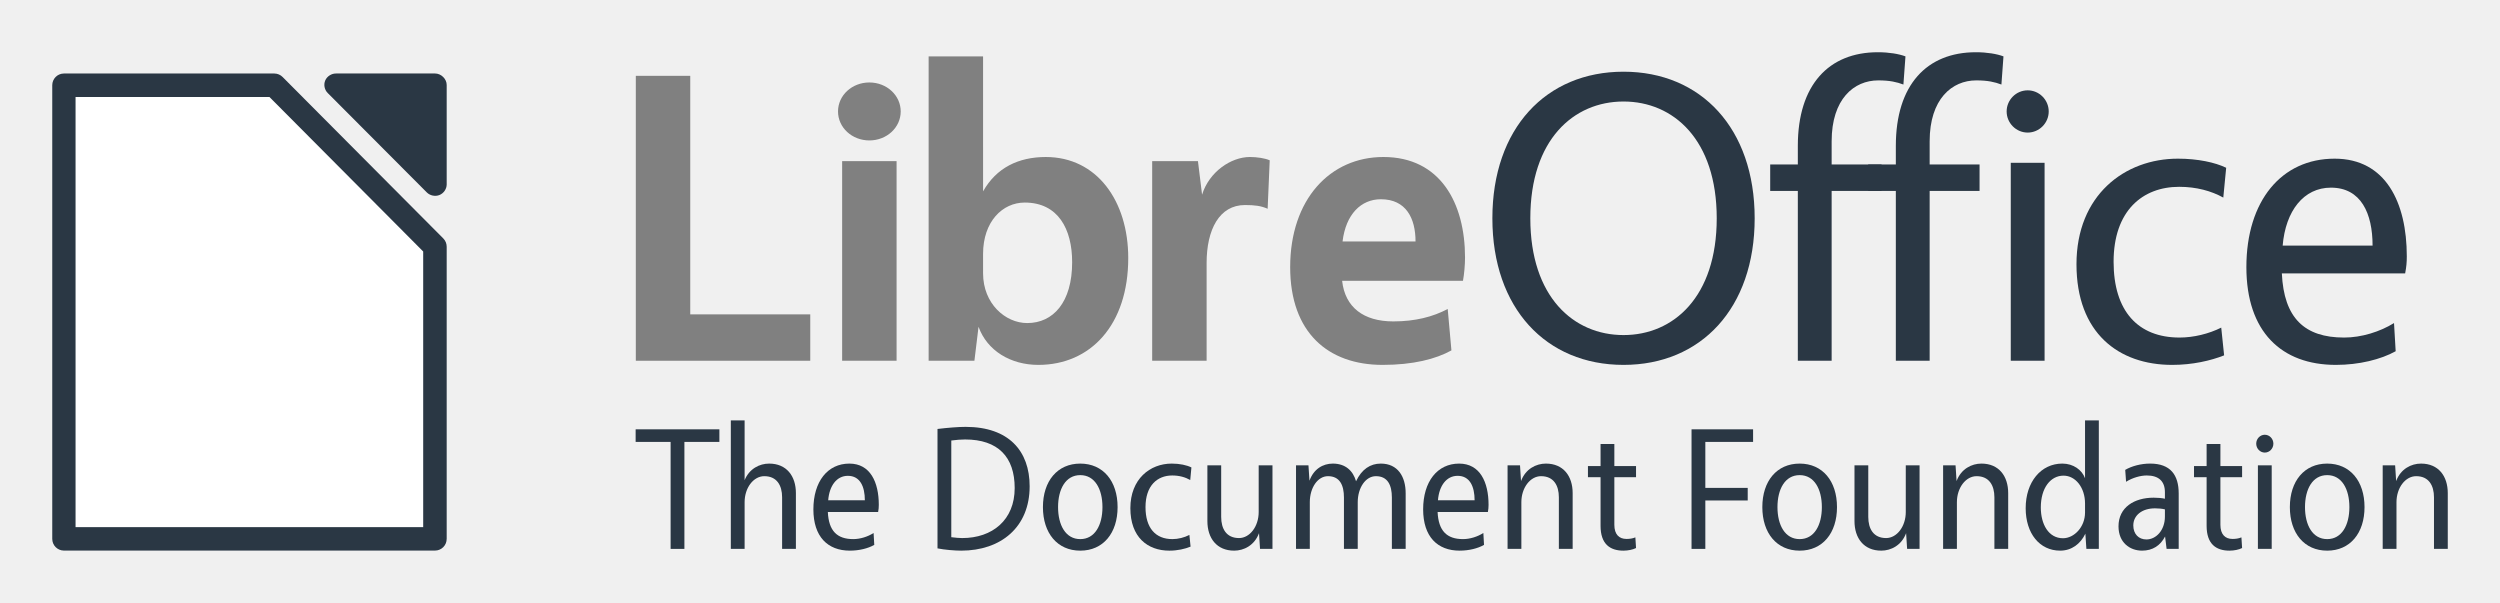
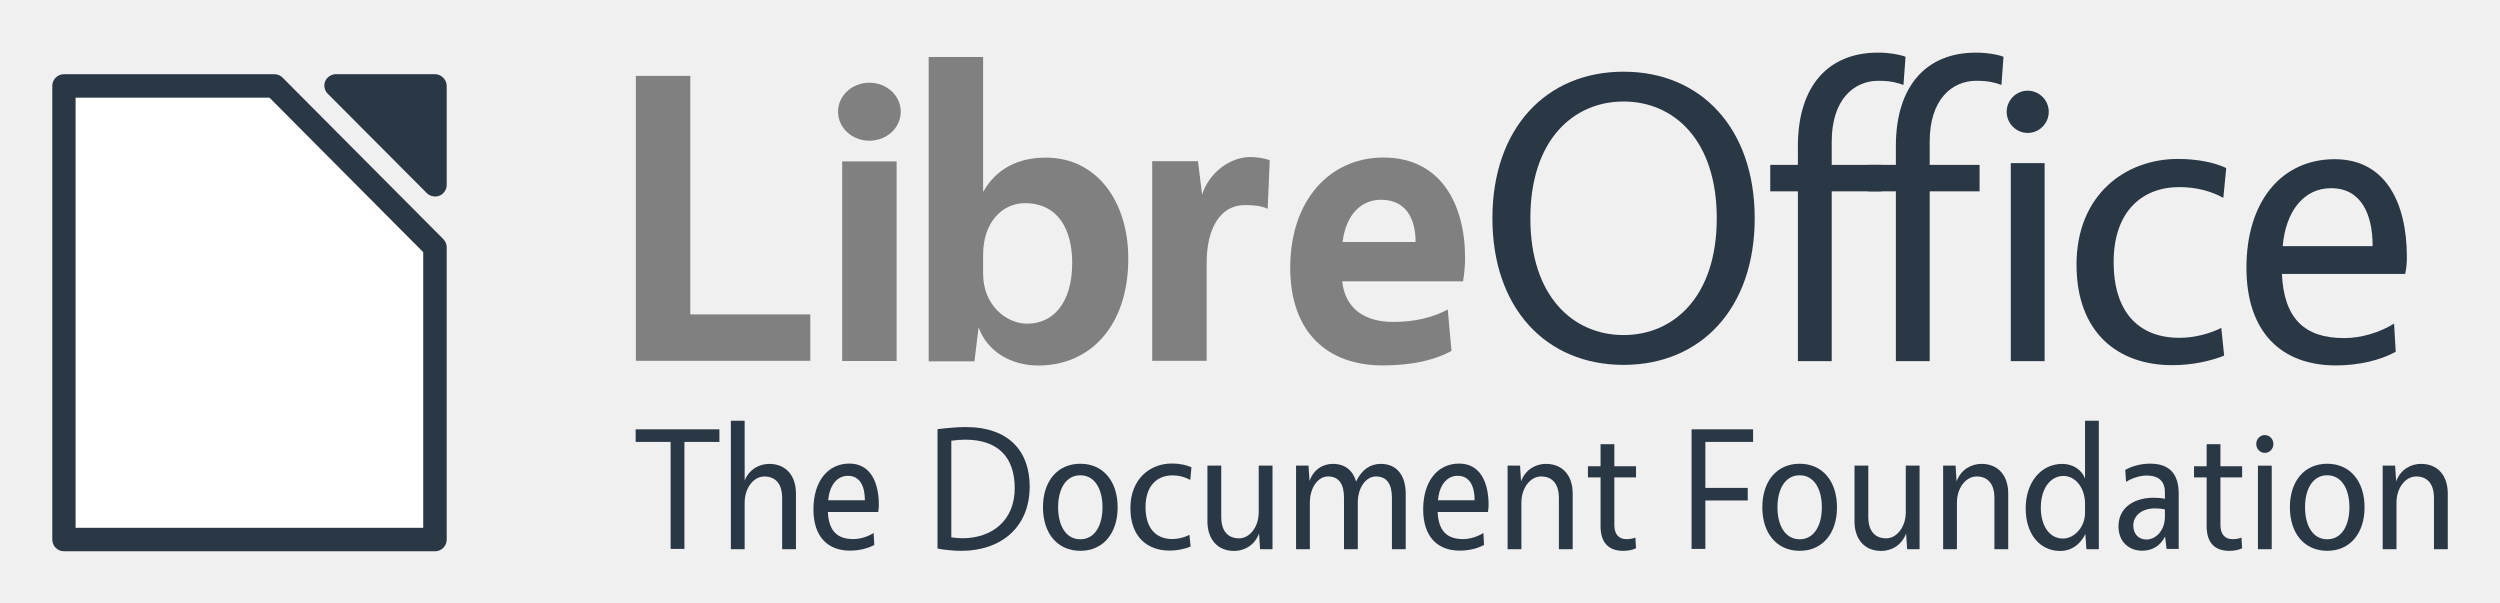
- <svg xmlns="http://www.w3.org/2000/svg" xmlns:xlink="http://www.w3.org/1999/xlink" width="239.289" height="57.706" id="svg2" version="1.1">
-   <defs id="defs4">
-     <linearGradient id="linearGradient4274">
-       <stop id="stop4276" offset="0" style="stop-color:#333333;stop-opacity:1" />
-       <stop id="stop4278" offset="1" style="stop-color:#808080;stop-opacity:1" />
-     </linearGradient>
-     <linearGradient id="linearGradient4266">
-       <stop style="stop-color:#333333;stop-opacity:1" offset="0" id="stop4268" />
-       <stop style="stop-color:#666666;stop-opacity:1" offset="1" id="stop4270" />
-     </linearGradient>
-     <linearGradient id="linearGradient4162">
-       <stop id="stop4164" offset="0" style="stop-color:#333333;stop-opacity:1" />
-       <stop id="stop4166" offset="1" style="stop-color:#999999;stop-opacity:1" />
-     </linearGradient>
-     <linearGradient id="linearGradient4154">
-       <stop id="stop4156" offset="0" style="stop-color:#4d4d4d;stop-opacity:1" />
-       <stop id="stop4158" offset="1" style="stop-color:#666666;stop-opacity:1" />
-     </linearGradient>
-     <linearGradient id="linearGradient4148">
-       <stop style="stop-color:#333333;stop-opacity:1" offset="0" id="stop4150" />
-       <stop style="stop-color:#4d4d4d;stop-opacity:1" offset="1" id="stop4152" />
-     </linearGradient>
-     <linearGradient id="linearGradient4076">
-       <stop style="stop-color:#18a303;stop-opacity:1" offset="0" id="stop4078" />
-       <stop style="stop-color:#92e285;stop-opacity:1" offset="1" id="stop4080" />
-     </linearGradient>
-     <linearGradient id="linearGradient4374">
-       <stop id="stop4376" offset="0" style="stop-color:#000000;stop-opacity:1" />
-       <stop id="stop4378" offset="1" style="stop-color:#666666;stop-opacity:1" />
-     </linearGradient>
-     <linearGradient id="linearGradient4366">
-       <stop id="stop4368" offset="0" style="stop-color:#18a303;stop-opacity:1" />
-       <stop id="stop4370" offset="1" style="stop-color:#1bce00;stop-opacity:1" />
-     </linearGradient>
-     <linearGradient id="linearGradient4307">
-       <stop style="stop-color:#000000;stop-opacity:1" offset="0" id="stop4309" />
-       <stop style="stop-color:#666666;stop-opacity:1" offset="1" id="stop4311" />
-     </linearGradient>
-     <style id="style51071-8" type="text/css">
-    
-     .str0 {stroke:#1F1A17;stroke-width:3}
+ <svg xmlns="http://www.w3.org/2000/svg" width="239.29" height="57.706" version="1.1">
+   <defs>
+     <style type="text/css">.str0 {stroke:#1F1A17;stroke-width:3}
+     .fil0 {fill:none}</style>
+     <style type="text/css">.str0 {stroke:#1F1A17;stroke-width:0.076}
    .fil0 {fill:none}
-    
-   </style>
-     <style type="text/css" id="style2031-6">
-    
-     .str0 {stroke:#1F1A17;stroke-width:0.076}
-     .fil0 {fill:none}
-     .fil1 {fill:none;fill-rule:nonzero}
-    
-   </style>
-     <style type="text/css" id="style5368-2">
-    
-     .str0 {stroke:#000000;stroke-width:63}
+     .fil1 {fill:none;fill-rule:nonzero}</style>
+     <style type="text/css">.str0 {stroke:#000000;stroke-width:63}
    .str1 {stroke:#09098F;stroke-width:63}
    .fil5 {fill:none}
    .fil1 {fill:#000000}
    .fil2 {fill:#000000}
    .fil3 {fill:#4D66CC}
    .fil0 {fill:#576ECD}
-     .fil4 {fill:#89A1D4}
-    
-   </style>
-     <style id="style51071" type="text/css">
-    
-     .str0 {stroke:#1F1A17;stroke-width:3}
+     .fil4 {fill:#89A1D4}</style>
+     <style type="text/css">.str0 {stroke:#1F1A17;stroke-width:3}
+     .fil0 {fill:none}</style>
+     <style type="text/css">.str0 {stroke:#1F1A17;stroke-width:0.076}
    .fil0 {fill:none}
-    
-   </style>
-     <style type="text/css" id="style2031">
-    
-     .str0 {stroke:#1F1A17;stroke-width:0.076}
-     .fil0 {fill:none}
-     .fil1 {fill:none;fill-rule:nonzero}
-    
-   </style>
-     <style type="text/css" id="style5368">
-    
-     .str0 {stroke:#000000;stroke-width:63}
+     .fil1 {fill:none;fill-rule:nonzero}</style>
+     <style type="text/css">.str0 {stroke:#000000;stroke-width:63}
    .str1 {stroke:#09098F;stroke-width:63}
    .fil5 {fill:none}
    .fil1 {fill:#000000}
    .fil2 {fill:#000000}
    .fil3 {fill:#4D66CC}
    .fil0 {fill:#576ECD}
-     .fil4 {fill:#89A1D4}
-    
-   </style>
-     <linearGradient xlink:href="#linearGradient4154" id="linearGradient4380" gradientUnits="userSpaceOnUse" x1="158.494" y1="2022.208" x2="158.494" y2="1982.232" />
-     <linearGradient xlink:href="#linearGradient4307" id="linearGradient4525" gradientUnits="userSpaceOnUse" x1="158.494" y1="2022.208" x2="158.494" y2="1982.232" />
-     <linearGradient xlink:href="#linearGradient4374" id="linearGradient4527" gradientUnits="userSpaceOnUse" x1="158.494" y1="2053.025" x2="158.494" y2="1982.232" />
-     <linearGradient xlink:href="#linearGradient4374" id="linearGradient4529" gradientUnits="userSpaceOnUse" x1="158.494" y1="2053.025" x2="158.494" y2="1982.232" />
-     <linearGradient xlink:href="#linearGradient4366" id="linearGradient4531" gradientUnits="userSpaceOnUse" x1="160.769" y1="2011.218" x2="160.769" y2="1972.846" gradientTransform="translate(541.1132)" />
-     <filter id="filter4026" color-interpolation-filters="sRGB">
-       <feGaussianBlur id="feGaussianBlur4028" stdDeviation="1" result="result8" />
-       <feOffset id="feOffset4030" dx="1" dy="1" result="result11" />
-       <feComposite id="feComposite4032" in2="result11" result="result6" in="SourceGraphic" operator="in" />
-       <feFlood id="feFlood4034" result="result10" in="result6" flood-opacity="1" flood-color="rgb(51,51,51)" />
-       <feBlend id="feBlend4036" in2="result10" mode="normal" in="result6" result="result12" />
-       <feComposite id="feComposite4038" in2="SourceGraphic" result="result2" operator="in" />
-     </filter>
-     <linearGradient xlink:href="#linearGradient4076" id="linearGradient4094" gradientUnits="userSpaceOnUse" x1="160.769" y1="2011.218" x2="160.769" y2="1972.846" />
-     <filter color-interpolation-filters="sRGB" id="filter4195">
-       <feGaussianBlur result="result8" stdDeviation="1" id="feGaussianBlur4197" />
-       <feOffset result="result11" dy="1" dx="1" id="feOffset4199" />
-       <feComposite operator="in" in="SourceGraphic" result="result6" in2="result11" id="feComposite4201" />
-       <feFlood flood-color="rgb(16,104,2)" flood-opacity="1" in="result6" result="result10" id="feFlood4203" />
-       <feBlend result="result12" in="result6" mode="normal" in2="result10" id="feBlend4205" />
-       <feComposite operator="in" result="result2" in2="SourceGraphic" id="feComposite4207" />
-     </filter>
-     <linearGradient xlink:href="#linearGradient4162" id="linearGradient4209" gradientUnits="userSpaceOnUse" x1="158.494" y1="2017.213" x2="158.494" y2="1982.723" />
-     <filter color-interpolation-filters="sRGB" id="filter4225">
-       <feGaussianBlur result="result8" stdDeviation="4" id="feGaussianBlur4227" />
-       <feOffset result="result11" dy="1" dx="1" id="feOffset4229" />
-       <feComposite operator="in" in="SourceGraphic" result="result6" in2="result11" id="feComposite4231" />
-       <feFlood flood-color="rgb(255,255,255)" flood-opacity="1" in="result6" result="result10" id="feFlood4233" />
-       <feBlend result="result12" in="result6" mode="normal" in2="result10" id="feBlend4235" />
-       <feComposite operator="in" result="result2" in2="SourceGraphic" id="feComposite4237" />
-     </filter>
-     <linearGradient xlink:href="#linearGradient4266" id="linearGradient4272" gradientUnits="userSpaceOnUse" x1="158.494" y1="2017.213" x2="158.494" y2="1982.723" />
-     <linearGradient xlink:href="#linearGradient4148" id="linearGradient4558" gradientUnits="userSpaceOnUse" x1="158.494" y1="2053.025" x2="158.494" y2="1982.232" />
+     .fil4 {fill:#89A1D4}</style>
  </defs>
-   <g id="layer4" style="display:inline" transform="translate(-523,-465.3026)" />
-   <g id="layer1" transform="translate(-523,-2204.027)" style="display:inline">
-     <g id="text10617" style="font-style:normal;font-variant:normal;font-weight:normal;font-stretch:normal;font-size:14px;font-family:Vegur;-inkscape-font-specification:Vegur;fill:#128902;fill-opacity:1;stroke:none" transform="matrix(0.5854629,0,0,0.5854629,218.8756,935.4994)" />
-     <g aria-label="LibreOffice" transform="matrix(0.5842586,0,0,0.5866697,218.8756,935.4994)" id="text5514" style="font-style:normal;font-variant:normal;font-weight:normal;font-stretch:normal;line-height:0%;font-family:Vegur;-inkscape-font-specification:Vegur;fill:#128902;fill-opacity:1;stroke:none">
-       <path d="m 633.61,2213.541 v -38.916 h -8.918 v 46.483 h 28.579 v -7.567 z" style="fill:#808080;fill-opacity:1" id="path3369" />
-       <path d="m 662.953,2175.706 c -2.838,0 -5.135,2.095 -5.135,4.729 0,2.635 2.297,4.729 5.135,4.729 2.838,0 5.135,-2.095 5.135,-4.729 0,-2.635 -2.297,-4.729 -5.135,-4.729 z m -4.459,45.402 h 8.918 v -32.565 h -8.918 z" style="fill:#808080;fill-opacity:1" id="path3371" />
-       <path d="m 681.581,2171.45 h -8.918 v 49.658 h 7.499 l 0.676,-5.54 c 1.419,3.919 5.27,6.216 9.797,6.216 8.58,0 14.729,-6.553 14.729,-17.431 0,-9.323 -5.135,-16.485 -13.512,-16.485 -4.459,0 -8.107,1.757 -10.269,5.608 z m 0,32.227 c 0,-5.27 3.175,-8.378 6.824,-8.378 5.473,0 7.77,4.324 7.77,9.729 0,6.553 -3.108,9.932 -7.364,9.932 -3.581,0 -7.229,-3.175 -7.229,-8.107 z" style="fill:#808080;fill-opacity:1" id="path3373" />
-       <path d="m 716.784,2188.543 h -7.499 v 32.565 h 8.918 v -15.945 c 0,-5.473 2.094,-9.459 6.283,-9.459 1.621,0 2.635,0.135 3.716,0.608 l 0.338,-7.905 c -0.743,-0.338 -2.094,-0.54 -3.243,-0.54 -3.108,0 -6.689,2.432 -7.837,6.148 z" style="fill:#808080;fill-opacity:1" id="path3375" />
-       <path d="m 757.7,2212.663 c -2.432,1.284 -5.337,2.027 -8.918,2.027 -4.864,0 -7.905,-2.297 -8.378,-6.621 h 19.796 c 0.203,-1.081 0.338,-2.635 0.338,-3.784 0,-8.918 -4.054,-16.418 -13.377,-16.418 -8.716,0 -15.269,6.891 -15.269,17.972 0,10.675 6.216,15.945 15.134,15.945 5,0 8.716,-0.946 11.283,-2.365 z m -17.228,-11.013 c 0.54,-4.459 3.04,-6.891 6.283,-6.891 4.121,0 5.675,3.108 5.675,6.891 z" style="fill:#808080;fill-opacity:1" id="path3377" />
-       <path d="m 786.503,2173.95 c -12.702,0 -21.485,9.256 -21.485,23.917 0,14.661 8.783,23.917 21.485,23.917 12.702,0 21.485,-9.256 21.485,-23.917 0,-14.661 -8.783,-23.917 -21.485,-23.917 z m 0,4.864 c 8.175,0 15.269,6.216 15.269,19.053 0,12.837 -7.094,19.052 -15.269,19.052 -8.175,0 -15.269,-6.216 -15.269,-19.052 0,-12.837 7.094,-19.053 15.269,-19.053 z" style="font-weight:normal;-inkscape-font-specification:'Andale Mono';fill:#2a3744;fill-opacity:1" id="path3379" />
-       <path d="m 815.058,2189.084 h -4.527 v 4.324 h 4.527 v 27.701 h 5.54 v -27.701 h 8.175 v -4.324 h -8.175 v -3.784 c 0,-6.891 3.648,-9.932 7.635,-9.932 1.892,0 3.04,0.27 4.121,0.676 l 0.338,-4.594 c -1.081,-0.405 -2.702,-0.676 -4.527,-0.676 -8.04,0 -13.107,5.337 -13.107,15.269 z" style="font-weight:normal;-inkscape-font-specification:'Andale Mono';fill:#2a3744;fill-opacity:1" id="path3381" />
-       <path d="m 831.114,2189.084 h -4.527 v 4.324 h 4.527 v 27.701 h 5.54 v -27.701 h 8.175 v -4.324 h -8.175 v -3.784 c 0,-6.891 3.648,-9.932 7.635,-9.932 1.892,0 3.04,0.27 4.121,0.676 l 0.338,-4.594 c -1.081,-0.405 -2.702,-0.676 -4.527,-0.676 -8.04,0 -13.107,5.337 -13.107,15.269 z" style="font-weight:normal;-inkscape-font-specification:'Andale Mono';fill:#2a3744;fill-opacity:1" id="path3383" />
-       <path d="m 852.713,2176.99 c -1.892,0 -3.446,1.554 -3.446,3.446 0,1.892 1.554,3.446 3.446,3.446 1.892,0 3.446,-1.554 3.446,-3.446 0,-1.892 -1.554,-3.446 -3.446,-3.446 z m -2.77,44.118 h 5.54 v -32.295 h -5.54 z" style="font-weight:normal;-inkscape-font-specification:'Andale Mono';fill:#2a3744;fill-opacity:1" id="path3385" />
-       <path d="m 884.422,2215.703 c -2.027,1.013 -4.527,1.621 -6.824,1.621 -6.824,0 -10.81,-4.324 -10.81,-12.364 0,-8.31 4.729,-12.229 10.742,-12.229 2.838,0 5.27,0.676 7.229,1.757 l 0.473,-4.864 c -1.824,-0.878 -4.662,-1.486 -7.905,-1.486 -8.716,0 -16.62,5.946 -16.62,17.228 0,11.215 6.891,16.418 15.674,16.418 3.311,0 6.283,-0.676 8.513,-1.554 z" style="font-weight:normal;-inkscape-font-specification:'Andale Mono';fill:#2a3744;fill-opacity:1" id="path3387" />
-       <path d="m 912.728,2214.96 c -2.297,1.419 -5.337,2.365 -8.175,2.365 -6.486,0 -9.864,-3.175 -10.202,-10.472 h 20.201 c 0.203,-1.081 0.27,-1.757 0.27,-2.77 0,-8.783 -3.446,-15.945 -11.823,-15.945 -8.716,0 -14.458,6.891 -14.458,17.701 0,10.54 5.743,15.945 14.661,15.945 3.783,0 7.364,-0.878 9.797,-2.229 z m -18.242,-12.634 c 0.473,-5.675 3.446,-9.459 7.905,-9.459 4.932,0 6.824,4.189 6.824,9.459 z" style="font-weight:normal;-inkscape-font-specification:'Andale Mono';fill:#2a3744;fill-opacity:1" id="path3389" />
+   <g transform="translate(-523 -2204)">
+     <g transform="matrix(.58426 0 0 .58667 218.88 935.5)" aria-label="LibreOffice">
+       <path d="m633.61 2213.5v-38.916h-8.918v46.483h28.579v-7.567z" fill="#808080" />
+       <path d="m662.95 2175.7c-2.838 0-5.135 2.095-5.135 4.729s2.297 4.729 5.135 4.729 5.135-2.095 5.135-4.729-2.297-4.729-5.135-4.729zm-4.459 45.402h8.918v-32.565h-8.918z" fill="#808080" />
+       <path d="m681.58 2171.5h-8.918v49.658h7.499l0.676-5.54c1.419 3.919 5.27 6.216 9.796 6.216 8.58 0 14.729-6.553 14.729-17.431 0-9.323-5.135-16.485-13.512-16.485-4.459 0-8.107 1.757-10.269 5.608zm0 32.227c0-5.27 3.175-8.378 6.824-8.378 5.473 0 7.77 4.324 7.77 9.729 0 6.553-3.108 9.932-7.364 9.932-3.581 0-7.229-3.175-7.229-8.107z" fill="#808080" />
+       <path d="m716.78 2188.5h-7.499v32.565h8.918v-15.945c0-5.473 2.094-9.459 6.283-9.459 1.621 0 2.635 0.135 3.716 0.608l0.338-7.905c-0.743-0.338-2.094-0.54-3.243-0.54-3.108 0-6.689 2.432-7.837 6.148z" fill="#808080" />
+       <path d="m757.7 2212.7c-2.432 1.284-5.337 2.027-8.918 2.027-4.864 0-7.905-2.297-8.378-6.621h19.796c0.203-1.081 0.338-2.635 0.338-3.784 0-8.918-4.054-16.418-13.377-16.418-8.716 0-15.269 6.891-15.269 17.972 0 10.675 6.216 15.945 15.134 15.945 5 0 8.716-0.946 11.283-2.365zm-17.228-11.013c0.54-4.459 3.04-6.891 6.283-6.891 4.121 0 5.675 3.108 5.675 6.891z" fill="#808080" />
+       <path d="m786.5 2173.9c-12.702 0-21.485 9.256-21.485 23.917s8.783 23.917 21.485 23.917 21.485-9.256 21.485-23.917-8.783-23.917-21.485-23.917zm0 4.864c8.175 0 15.269 6.216 15.269 19.053 0 12.837-7.094 19.052-15.269 19.052s-15.269-6.216-15.269-19.052c0-12.837 7.094-19.053 15.269-19.053z" fill="#2a3744" />
+       <path d="m815.06 2189.1h-4.527v4.324h4.527v27.7h5.54v-27.7h8.175v-4.324h-8.175v-3.784c0-6.891 3.648-9.932 7.635-9.932 1.892 0 3.04 0.27 4.121 0.676l0.338-4.594c-1.081-0.405-2.703-0.676-4.527-0.676-8.04 0-13.107 5.337-13.107 15.269z" fill="#2a3744" />
+       <path d="m831.11 2189.1h-4.527v4.324h4.527v27.7h5.54v-27.7h8.175v-4.324h-8.175v-3.784c0-6.891 3.648-9.932 7.635-9.932 1.892 0 3.04 0.27 4.121 0.676l0.338-4.594c-1.081-0.405-2.703-0.676-4.527-0.676-8.04 0-13.107 5.337-13.107 15.269z" fill="#2a3744" />
+       <path d="m852.71 2177c-1.892 0-3.446 1.554-3.446 3.446 0 1.892 1.554 3.446 3.446 3.446s3.446-1.554 3.446-3.446c0-1.892-1.554-3.446-3.446-3.446zm-2.77 44.118h5.54v-32.295h-5.54z" fill="#2a3744" />
+       <path d="m884.42 2215.7c-2.027 1.013-4.527 1.621-6.824 1.621-6.824 0-10.81-4.324-10.81-12.364 0-8.31 4.729-12.229 10.742-12.229 2.838 0 5.27 0.676 7.229 1.757l0.473-4.864c-1.824-0.878-4.662-1.486-7.905-1.486-8.716 0-16.62 5.946-16.62 17.228 0 11.215 6.891 16.418 15.674 16.418 3.311 0 6.283-0.676 8.513-1.554z" fill="#2a3744" />
+       <path d="m912.73 2215c-2.297 1.419-5.337 2.365-8.175 2.365-6.486 0-9.864-3.175-10.202-10.472h20.201c0.203-1.081 0.27-1.757 0.27-2.77 0-8.783-3.446-15.945-11.823-15.945-8.716 0-14.458 6.891-14.458 17.701 0 10.54 5.743 15.945 14.661 15.945 3.784 0 7.364-0.878 9.796-2.229zm-18.242-12.634c0.473-5.675 3.446-9.459 7.905-9.459 4.932 0 6.824 4.189 6.824 9.459z" fill="#2a3744" />
    </g>
-     <g aria-label="The Document Foundation" transform="matrix(0.5742122,0,0,0.5969341,218.8756,935.4994)" id="text5524" style="font-style:normal;font-variant:normal;font-weight:normal;font-stretch:normal;line-height:0%;font-family:Vegur;-inkscape-font-specification:'Andale Mono';fill:#2a3744;fill-opacity:1;stroke:none">
-       <path d="m 649.552,2195.93 v -2.018 h -13.96 v 2.018 h 5.83 v 17.155 h 2.299 v -17.155 z" style="font-weight:normal;font-size:28.031px;line-height:1.25;-inkscape-font-specification:'Andale Mono';fill:#2a3744;fill-opacity:1" id="path3326" />
-       <path d="m 653.757,2192.482 h -2.299 v 20.603 h 2.299 v -7.484 c 0,-2.327 1.486,-4.177 3.28,-4.177 2.102,0 2.971,1.486 2.971,3.392 v 8.269 h 2.299 v -8.942 c 0,-2.747 -1.57,-4.737 -4.457,-4.737 -1.598,0 -3.308,0.813 -4.093,2.663 z" style="font-weight:normal;font-size:28.031px;line-height:1.25;-inkscape-font-specification:'Andale Mono';fill:#2a3744;fill-opacity:1" id="path3328" />
-       <path d="m 675.257,2210.534 c -0.953,0.589 -2.214,0.981 -3.392,0.981 -2.691,0 -4.093,-1.317 -4.233,-4.345 h 8.381 c 0.084,-0.449 0.112,-0.729 0.112,-1.149 0,-3.644 -1.43,-6.615 -4.905,-6.615 -3.616,0 -5.999,2.859 -5.999,7.344 0,4.373 2.383,6.615 6.083,6.615 1.57,0 3.055,-0.364 4.065,-0.925 z m -7.568,-5.242 c 0.196,-2.355 1.43,-3.924 3.28,-3.924 2.046,0 2.831,1.738 2.831,3.924 z" style="font-weight:normal;font-size:28.031px;line-height:1.25;-inkscape-font-specification:'Andale Mono';fill:#2a3744;fill-opacity:1" id="path3330" />
-       <path d="m 685.909,2213.001 c 1.121,0.224 2.887,0.364 3.952,0.364 6.587,0 11.409,-3.728 11.409,-10.316 0,-5.662 -3.476,-9.531 -10.68,-9.531 -1.233,0 -2.999,0.14 -4.681,0.336 z m 2.299,-17.295 c 0.841,-0.112 1.682,-0.168 2.299,-0.168 5.494,0 8.269,2.803 8.269,7.793 0,5.13 -3.728,8.017 -8.746,8.017 -0.42,0 -1.205,-0.056 -1.822,-0.14 z" style="font-weight:normal;font-size:28.031px;line-height:1.25;-inkscape-font-specification:'Andale Mono';fill:#2a3744;fill-opacity:1" id="path3332" />
-       <path d="m 709.707,2199.406 c -3.812,0 -6.223,2.803 -6.223,6.98 0,4.177 2.411,6.98 6.223,6.98 3.812,0 6.223,-2.803 6.223,-6.98 0,-4.177 -2.411,-6.98 -6.223,-6.98 z m 0,1.85 c 2.439,0 3.7,2.243 3.7,5.13 0,2.887 -1.261,5.13 -3.7,5.13 -2.439,0 -3.7,-2.243 -3.7,-5.13 0,-2.887 1.261,-5.13 3.7,-5.13 z" style="font-weight:normal;font-size:28.031px;line-height:1.25;-inkscape-font-specification:'Andale Mono';fill:#2a3744;fill-opacity:1" id="path3334" />
-       <path d="m 727.899,2210.843 c -0.841,0.42 -1.878,0.673 -2.831,0.673 -2.831,0 -4.485,-1.794 -4.485,-5.13 0,-3.448 1.962,-5.074 4.457,-5.074 1.177,0 2.186,0.28 2.999,0.729 l 0.196,-2.018 c -0.757,-0.364 -1.934,-0.617 -3.28,-0.617 -3.616,0 -6.896,2.467 -6.896,7.148 0,4.653 2.859,6.812 6.503,6.812 1.374,0 2.607,-0.28 3.532,-0.645 z" style="font-weight:normal;font-size:28.031px;line-height:1.25;-inkscape-font-specification:'Andale Mono';fill:#2a3744;fill-opacity:1" id="path3336" />
-       <path d="m 741.747,2199.686 h -2.299 v 7.484 c 0,2.327 -1.486,4.177 -3.28,4.177 -2.102,0 -2.971,-1.486 -2.971,-3.392 v -8.269 h -2.299 v 8.942 c 0,2.747 1.57,4.737 4.457,4.737 1.626,0 3.392,-0.841 4.149,-2.803 l 0.168,2.523 h 2.074 z" style="font-weight:normal;font-size:28.031px;line-height:1.25;-inkscape-font-specification:'Andale Mono';fill:#2a3744;fill-opacity:1" id="path3338" />
-       <path d="m 747.745,2199.686 h -2.074 v 13.399 h 2.299 v -7.484 c 0,-2.327 1.317,-4.177 3.027,-4.177 1.962,0 2.663,1.43 2.663,3.42 v 8.241 h 2.299 v -7.484 c 0,-2.327 1.317,-4.177 3.027,-4.177 1.962,0 2.663,1.43 2.663,3.42 v 8.241 h 2.299 v -8.914 c 0,-2.691 -1.317,-4.765 -4.149,-4.765 -1.738,0 -3.168,0.897 -4.121,2.831 -0.505,-1.682 -1.766,-2.831 -3.868,-2.831 -1.654,0 -3.196,0.869 -3.896,2.747 z" style="font-weight:normal;font-size:28.031px;line-height:1.25;-inkscape-font-specification:'Andale Mono';fill:#2a3744;fill-opacity:1" id="path3340" />
-       <path d="m 776.898,2210.534 c -0.953,0.589 -2.214,0.981 -3.392,0.981 -2.691,0 -4.093,-1.317 -4.233,-4.345 h 8.381 c 0.084,-0.449 0.112,-0.729 0.112,-1.149 0,-3.644 -1.43,-6.615 -4.905,-6.615 -3.616,0 -5.999,2.859 -5.999,7.344 0,4.373 2.383,6.615 6.083,6.615 1.57,0 3.055,-0.364 4.065,-0.925 z m -7.568,-5.242 c 0.196,-2.355 1.43,-3.924 3.28,-3.924 2.046,0 2.831,1.738 2.831,3.924 z" style="font-weight:normal;font-size:28.031px;line-height:1.25;-inkscape-font-specification:'Andale Mono';fill:#2a3744;fill-opacity:1" id="path3342" />
-       <path d="m 783.009,2199.686 h -2.074 v 13.399 h 2.299 v -7.484 c 0,-2.327 1.486,-4.177 3.28,-4.177 2.102,0 2.971,1.486 2.971,3.392 v 8.269 h 2.299 v -8.942 c 0,-2.747 -1.57,-4.737 -4.457,-4.737 -1.626,0 -3.392,0.841 -4.149,2.803 z" style="font-weight:normal;font-size:28.031px;line-height:1.25;-inkscape-font-specification:'Andale Mono';fill:#2a3744;fill-opacity:1" id="path3344" />
-       <path d="m 798.734,2199.798 v -3.532 h -2.299 v 3.532 h -2.102 v 1.794 h 2.102 v 7.793 c 0,2.915 1.57,3.981 3.812,3.981 0.785,0 1.598,-0.168 2.102,-0.42 l -0.112,-1.71 c -0.477,0.196 -0.981,0.252 -1.486,0.252 -1.205,0 -2.018,-0.701 -2.018,-2.271 v -7.625 h 3.616 v -1.794 z" style="font-weight:normal;font-size:28.031px;line-height:1.25;-inkscape-font-specification:'Andale Mono';fill:#2a3744;fill-opacity:1" id="path3346" />
-       <path d="m 821.86,2195.93 v -2.018 h -10.259 v 19.173 h 2.299 v -7.765 h 7.064 v -2.018 h -7.064 v -7.372 z" style="font-weight:normal;font-size:28.031px;line-height:1.25;-inkscape-font-specification:'Andale Mono';fill:#2a3744;fill-opacity:1" id="path3348" />
-       <path d="m 829.624,2199.406 c -3.812,0 -6.223,2.803 -6.223,6.98 0,4.177 2.411,6.98 6.223,6.98 3.812,0 6.223,-2.803 6.223,-6.98 0,-4.177 -2.411,-6.98 -6.223,-6.98 z m 0,1.85 c 2.439,0 3.7,2.243 3.7,5.13 0,2.887 -1.261,5.13 -3.7,5.13 -2.439,0 -3.7,-2.243 -3.7,-5.13 0,-2.887 1.261,-5.13 3.7,-5.13 z" style="font-weight:normal;font-size:28.031px;line-height:1.25;-inkscape-font-specification:'Andale Mono';fill:#2a3744;fill-opacity:1" id="path3350" />
-       <path d="m 849.611,2199.686 h -2.299 v 7.484 c 0,2.327 -1.486,4.177 -3.28,4.177 -2.102,0 -2.971,-1.486 -2.971,-3.392 v -8.269 h -2.299 v 8.942 c 0,2.747 1.57,4.737 4.457,4.737 1.626,0 3.392,-0.841 4.149,-2.803 l 0.168,2.523 h 2.074 z" style="font-weight:normal;font-size:28.031px;line-height:1.25;-inkscape-font-specification:'Andale Mono';fill:#2a3744;fill-opacity:1" id="path3352" />
-       <path d="m 855.609,2199.686 h -2.074 v 13.399 h 2.299 v -7.484 c 0,-2.327 1.486,-4.177 3.28,-4.177 2.102,0 2.971,1.486 2.971,3.392 v 8.269 h 2.299 v -8.942 c 0,-2.747 -1.57,-4.737 -4.457,-4.737 -1.626,0 -3.392,0.841 -4.149,2.803 z" style="font-weight:normal;font-size:28.031px;line-height:1.25;-inkscape-font-specification:'Andale Mono';fill:#2a3744;fill-opacity:1" id="path3354" />
-       <path d="m 879.492,2192.482 h -2.299 v 9.278 c -0.505,-1.345 -1.962,-2.355 -3.784,-2.355 -3.56,0 -6.111,2.943 -6.111,7.148 0,4.064 2.327,6.812 5.746,6.812 1.934,0 3.392,-1.093 4.205,-2.719 l 0.168,2.439 h 2.074 z m -2.299,14.773 c 0,2.327 -1.822,4.121 -3.672,4.121 -2.411,0 -3.7,-2.243 -3.7,-4.934 0,-3.139 1.626,-5.102 3.784,-5.102 2.018,0 3.588,1.934 3.588,4.457 z" style="font-weight:normal;font-size:28.031px;line-height:1.25;-inkscape-font-specification:'Andale Mono';fill:#2a3744;fill-opacity:1" id="path3356" />
-       <path d="m 884.033,2202.321 c 1.121,-0.673 2.439,-1.009 3.448,-1.009 1.962,0 3.027,0.897 3.027,2.691 v 1.037 c -0.505,-0.112 -1.233,-0.168 -1.878,-0.168 -3.224,0 -5.859,1.542 -5.859,4.597 0,2.607 1.906,3.896 3.924,3.896 1.766,0 3.055,-0.813 3.84,-2.271 l 0.252,1.99 h 2.018 v -8.886 c 0,-2.971 -1.374,-4.793 -4.765,-4.793 -1.514,0 -3.055,0.393 -4.149,1.009 z m 6.475,5.578 c 0,2.215 -1.486,3.672 -3.083,3.672 -1.289,0 -2.186,-0.869 -2.186,-2.243 0,-1.626 1.458,-2.747 3.616,-2.747 0.589,0 1.205,0.056 1.654,0.168 z" style="font-weight:normal;font-size:28.031px;line-height:1.25;-inkscape-font-specification:'Andale Mono';fill:#2a3744;fill-opacity:1" id="path3358" />
-       <path d="m 899.758,2199.798 v -3.532 h -2.299 v 3.532 h -2.102 v 1.794 h 2.102 v 7.793 c 0,2.915 1.57,3.981 3.812,3.981 0.785,0 1.598,-0.168 2.102,-0.42 l -0.112,-1.71 c -0.477,0.196 -0.981,0.252 -1.486,0.252 -1.205,0 -2.018,-0.701 -2.018,-2.271 v -7.625 h 3.616 v -1.794 z" style="font-weight:normal;font-size:28.031px;line-height:1.25;-inkscape-font-specification:'Andale Mono';fill:#2a3744;fill-opacity:1" id="path3360" />
-       <path d="m 907.158,2194.781 c -0.785,0 -1.43,0.645 -1.43,1.43 0,0.785 0.645,1.43 1.43,1.43 0.785,0 1.43,-0.645 1.43,-1.43 0,-0.785 -0.645,-1.43 -1.43,-1.43 z m -1.149,18.304 h 2.299 v -13.399 h -2.299 z" style="font-weight:normal;font-size:28.031px;line-height:1.25;-inkscape-font-specification:'Andale Mono';fill:#2a3744;fill-opacity:1" id="path3362" />
-       <path d="m 917.558,2199.406 c -3.812,0 -6.223,2.803 -6.223,6.98 0,4.177 2.411,6.98 6.223,6.98 3.812,0 6.223,-2.803 6.223,-6.98 0,-4.177 -2.411,-6.98 -6.223,-6.98 z m 0,1.85 c 2.439,0 3.7,2.243 3.7,5.13 0,2.887 -1.261,5.13 -3.7,5.13 -2.439,0 -3.7,-2.243 -3.7,-5.13 0,-2.887 1.261,-5.13 3.7,-5.13 z" style="font-weight:normal;font-size:28.031px;line-height:1.25;-inkscape-font-specification:'Andale Mono';fill:#2a3744;fill-opacity:1" id="path3364" />
-       <path d="m 928.883,2199.686 h -2.074 v 13.399 h 2.299 v -7.484 c 0,-2.327 1.486,-4.177 3.28,-4.177 2.102,0 2.971,1.486 2.971,3.392 v 8.269 h 2.299 v -8.942 c 0,-2.747 -1.57,-4.737 -4.457,-4.737 -1.626,0 -3.392,0.841 -4.149,2.803 z" style="font-weight:normal;font-size:28.031px;line-height:1.25;-inkscape-font-specification:'Andale Mono';fill:#2a3744;fill-opacity:1" id="path3366" />
+     <g transform="matrix(.57421 0 0 .59693 218.88 935.5)" fill="#2a3744" aria-label="The Document Foundation">
+       <path d="m649.55 2195.9v-2.018h-13.96v2.018h5.83v17.155h2.299v-17.155z" />
+       <path d="m653.76 2192.5h-2.299v20.603h2.299v-7.484c0-2.327 1.486-4.177 3.28-4.177 2.102 0 2.971 1.486 2.971 3.392v8.269h2.299v-8.942c0-2.747-1.57-4.737-4.457-4.737-1.598 0-3.308 0.813-4.093 2.663z" />
+       <path d="m675.26 2210.5c-0.953 0.589-2.215 0.981-3.392 0.981-2.691 0-4.093-1.317-4.233-4.345h8.381c0.084-0.449 0.112-0.729 0.112-1.149 0-3.644-1.43-6.615-4.905-6.615-3.616 0-5.999 2.859-5.999 7.344 0 4.373 2.383 6.615 6.083 6.615 1.57 0 3.055-0.364 4.064-0.925zm-7.568-5.242c0.196-2.355 1.43-3.924 3.28-3.924 2.046 0 2.831 1.738 2.831 3.924z" />
+       <path d="m685.91 2213c1.121 0.224 2.887 0.364 3.952 0.364 6.587 0 11.409-3.728 11.409-10.316 0-5.662-3.476-9.531-10.68-9.531-1.233 0-2.999 0.14-4.681 0.336zm2.299-17.295c0.841-0.112 1.682-0.168 2.299-0.168 5.494 0 8.269 2.803 8.269 7.793 0 5.13-3.728 8.017-8.746 8.017-0.42 0-1.205-0.056-1.822-0.14z" />
+       <path d="m709.71 2199.4c-3.812 0-6.223 2.803-6.223 6.98 0 4.177 2.411 6.98 6.223 6.98s6.223-2.803 6.223-6.98c0-4.177-2.411-6.98-6.223-6.98zm0 1.85c2.439 0 3.7 2.243 3.7 5.13s-1.261 5.13-3.7 5.13-3.7-2.243-3.7-5.13 1.261-5.13 3.7-5.13z" />
+       <path d="m727.9 2210.8c-0.841 0.42-1.878 0.673-2.831 0.673-2.831 0-4.485-1.794-4.485-5.13 0-3.448 1.962-5.074 4.457-5.074 1.177 0 2.186 0.28 2.999 0.729l0.196-2.018c-0.757-0.364-1.934-0.617-3.28-0.617-3.616 0-6.896 2.467-6.896 7.148 0 4.653 2.859 6.812 6.503 6.812 1.373 0 2.607-0.28 3.532-0.645z" />
+       <path d="m741.75 2199.7h-2.299v7.484c0 2.327-1.486 4.177-3.28 4.177-2.102 0-2.971-1.486-2.971-3.392v-8.269h-2.299v8.942c0 2.747 1.57 4.737 4.457 4.737 1.626 0 3.392-0.841 4.149-2.803l0.168 2.523h2.074z" />
+       <path d="m747.75 2199.7h-2.074v13.399h2.299v-7.484c0-2.327 1.317-4.177 3.027-4.177 1.962 0 2.663 1.43 2.663 3.42v8.241h2.299v-7.484c0-2.327 1.317-4.177 3.027-4.177 1.962 0 2.663 1.43 2.663 3.42v8.241h2.299v-8.914c0-2.691-1.317-4.765-4.149-4.765-1.738 0-3.167 0.897-4.121 2.831-0.505-1.682-1.766-2.831-3.868-2.831-1.654 0-3.196 0.869-3.896 2.747z" />
+       <path d="m776.9 2210.5c-0.953 0.589-2.215 0.981-3.392 0.981-2.691 0-4.093-1.317-4.233-4.345h8.381c0.084-0.449 0.112-0.729 0.112-1.149 0-3.644-1.43-6.615-4.905-6.615-3.616 0-5.999 2.859-5.999 7.344 0 4.373 2.383 6.615 6.083 6.615 1.57 0 3.055-0.364 4.064-0.925zm-7.568-5.242c0.196-2.355 1.43-3.924 3.28-3.924 2.046 0 2.831 1.738 2.831 3.924z" />
+       <path d="m783.01 2199.7h-2.074v13.399h2.299v-7.484c0-2.327 1.486-4.177 3.28-4.177 2.102 0 2.971 1.486 2.971 3.392v8.269h2.299v-8.942c0-2.747-1.57-4.737-4.457-4.737-1.626 0-3.392 0.841-4.149 2.803z" />
+       <path d="m798.73 2199.8v-3.532h-2.299v3.532h-2.102v1.794h2.102v7.793c0 2.915 1.57 3.981 3.812 3.981 0.785 0 1.598-0.168 2.102-0.42l-0.112-1.71c-0.477 0.196-0.981 0.252-1.486 0.252-1.205 0-2.018-0.701-2.018-2.271v-7.625h3.616v-1.794z" />
+       <path d="m821.86 2195.9v-2.018h-10.259v19.173h2.299v-7.765h7.064v-2.018h-7.064v-7.372z" />
+       <path d="m829.62 2199.4c-3.812 0-6.223 2.803-6.223 6.98 0 4.177 2.411 6.98 6.223 6.98s6.223-2.803 6.223-6.98c0-4.177-2.411-6.98-6.223-6.98zm0 1.85c2.439 0 3.7 2.243 3.7 5.13s-1.261 5.13-3.7 5.13-3.7-2.243-3.7-5.13 1.261-5.13 3.7-5.13z" />
+       <path d="m849.61 2199.7h-2.299v7.484c0 2.327-1.486 4.177-3.28 4.177-2.102 0-2.971-1.486-2.971-3.392v-8.269h-2.299v8.942c0 2.747 1.57 4.737 4.457 4.737 1.626 0 3.392-0.841 4.149-2.803l0.168 2.523h2.074z" />
+       <path d="m855.61 2199.7h-2.074v13.399h2.299v-7.484c0-2.327 1.486-4.177 3.28-4.177 2.102 0 2.971 1.486 2.971 3.392v8.269h2.299v-8.942c0-2.747-1.57-4.737-4.457-4.737-1.626 0-3.392 0.841-4.149 2.803z" />
+       <path d="m879.49 2192.5h-2.299v9.278c-0.505-1.345-1.962-2.355-3.784-2.355-3.56 0-6.111 2.943-6.111 7.148 0 4.064 2.327 6.812 5.746 6.812 1.934 0 3.392-1.093 4.205-2.719l0.168 2.439h2.074zm-2.299 14.772c0 2.327-1.822 4.121-3.672 4.121-2.411 0-3.7-2.243-3.7-4.934 0-3.139 1.626-5.102 3.784-5.102 2.018 0 3.588 1.934 3.588 4.457z" />
+       <path d="m884.03 2202.3c1.121-0.673 2.439-1.009 3.448-1.009 1.962 0 3.027 0.897 3.027 2.691v1.037c-0.505-0.112-1.233-0.168-1.878-0.168-3.224 0-5.859 1.542-5.859 4.597 0 2.607 1.906 3.896 3.924 3.896 1.766 0 3.055-0.813 3.84-2.271l0.252 1.99h2.018v-8.886c0-2.971-1.373-4.793-4.765-4.793-1.514 0-3.055 0.393-4.149 1.009zm6.475 5.578c0 2.215-1.486 3.672-3.083 3.672-1.289 0-2.186-0.869-2.186-2.243 0-1.626 1.458-2.747 3.616-2.747 0.589 0 1.205 0.056 1.654 0.168z" />
+       <path d="m899.76 2199.8v-3.532h-2.299v3.532h-2.102v1.794h2.102v7.793c0 2.915 1.57 3.981 3.812 3.981 0.785 0 1.598-0.168 2.102-0.42l-0.112-1.71c-0.477 0.196-0.981 0.252-1.486 0.252-1.205 0-2.018-0.701-2.018-2.271v-7.625h3.616v-1.794z" />
+       <path d="m907.16 2194.8c-0.785 0-1.43 0.645-1.43 1.43s0.645 1.43 1.43 1.43 1.43-0.645 1.43-1.43-0.645-1.43-1.43-1.43zm-1.149 18.304h2.299v-13.399h-2.299z" />
+       <path d="m917.56 2199.4c-3.812 0-6.223 2.803-6.223 6.98 0 4.177 2.411 6.98 6.223 6.98s6.223-2.803 6.223-6.98c0-4.177-2.411-6.98-6.223-6.98zm0 1.85c2.439 0 3.7 2.243 3.7 5.13s-1.261 5.13-3.7 5.13-3.7-2.243-3.7-5.13 1.261-5.13 3.7-5.13z" />
+       <path d="m928.88 2199.7h-2.074v13.399h2.299v-7.484c0-2.327 1.486-4.177 3.28-4.177 2.102 0 2.971 1.486 2.971 3.392v8.269h2.299v-8.942c0-2.747-1.57-4.737-4.457-4.737-1.626 0-3.392 0.841-4.149 2.803z" />
    </g>
-     <path style="color:#000000;font-style:normal;font-variant:normal;font-weight:normal;font-stretch:normal;font-size:medium;line-height:normal;font-family:'Andale Mono';-inkscape-font-specification:'Andale Mono';text-indent:0;text-align:start;text-decoration:none;text-decoration-line:none;letter-spacing:normal;word-spacing:normal;text-transform:none;writing-mode:lr-tb;direction:ltr;text-anchor:start;display:inline;overflow:visible;visibility:visible;fill:#2a3744;fill-opacity:1;fill-rule:evenodd;stroke:none;stroke-width:2.265;marker:none;enable-background:accumulate" d="m 555.18,2211.062 c -0.442,-0.011 -0.877,0.265 -1.05,0.666 -0.173,0.401 -0.072,0.902 0.243,1.208 l 9.482,9.512 c 0.306,0.306 0.804,0.408 1.208,0.246 0.404,-0.162 0.689,-0.577 0.692,-1.006 v -9.53 c 10e-4,-0.574 -0.529,-1.097 -1.111,-1.096 z" id="path5530" />
-     <path id="path5532" d="m 529.107,2211.062 c -0.583,0.01 -1.108,0.542 -1.107,1.125 v 43.416 c -10e-4,0.583 0.524,1.116 1.107,1.125 h 35.524 c 0.589,0 1.126,-0.536 1.125,-1.125 v -27.958 c 0.002,-0.295 -0.119,-0.589 -0.327,-0.798 l -15.367,-15.44 c -0.206,-0.215 -0.501,-0.342 -0.798,-0.345 z" style="color:#000000;font-style:normal;font-variant:normal;font-weight:normal;font-stretch:normal;font-size:medium;line-height:normal;font-family:'Andale Mono';-inkscape-font-specification:'Andale Mono';text-indent:0;text-align:start;text-decoration:none;text-decoration-line:none;letter-spacing:normal;word-spacing:normal;text-transform:none;writing-mode:lr-tb;direction:ltr;text-anchor:start;display:inline;overflow:visible;visibility:visible;fill:#ffffff;fill-opacity:1;fill-rule:evenodd;stroke:none;stroke-width:2.265;marker:none;enable-background:accumulate" />
-     <path style="color:#000000;font-style:normal;font-variant:normal;font-weight:normal;font-stretch:normal;font-size:medium;line-height:normal;font-family:'Andale Mono';-inkscape-font-specification:'Andale Mono';text-indent:0;text-align:start;text-decoration:none;text-decoration-line:none;letter-spacing:normal;word-spacing:normal;text-transform:none;writing-mode:lr-tb;direction:ltr;text-anchor:start;display:inline;overflow:visible;visibility:visible;fill:#2a3744;fill-opacity:1;fill-rule:evenodd;stroke:none;stroke-width:2.265;marker:none;enable-background:accumulate" d="M 529.107,2211.062 A 1.123,1.123 0 0 0 528,2212.187 v 43.416 a 1.123,1.123 0 0 0 1.107,1.125 h 35.524 a 1.123,1.123 0 0 0 1.125,-1.125 v -27.958 a 1.123,1.123 0 0 0 -0.327,-0.798 l -15.367,-15.44 a 1.123,1.123 0 0 0 -0.798,-0.345 z m 1.125,2.25 h 18.56 l 14.714,14.787 v 26.38 h -33.274 z" id="path5534" />
+     <path d="m555.18 2211.1c-0.442-0.011-0.877 0.265-1.05 0.666-0.173 0.401-0.072 0.902 0.243 1.208l9.482 9.512c0.306 0.306 0.804 0.408 1.208 0.246s0.689-0.577 0.692-1.006v-9.53c1e-3 -0.574-0.529-1.097-1.111-1.096z" color="#000000" fill="#2a3744" fill-rule="evenodd" style="text-decoration-line:none;text-indent:0;text-transform:none" />
+     <path d="m529.11 2211.1c-0.583 0.01-1.108 0.542-1.107 1.125v43.416c-1e-3 0.583 0.524 1.116 1.107 1.125h35.524c0.589 0 1.126-0.536 1.125-1.125v-27.958c2e-3 -0.295-0.119-0.589-0.327-0.798l-15.367-15.44c-0.206-0.215-0.501-0.342-0.798-0.345z" color="#000000" fill="#fff" fill-rule="evenodd" style="text-decoration-line:none;text-indent:0;text-transform:none" />
+     <path d="m529.11 2211.1a1.123 1.123 0 0 0-1.107 1.125v43.416a1.123 1.123 0 0 0 1.107 1.125h35.524a1.123 1.123 0 0 0 1.125-1.125v-27.958a1.123 1.123 0 0 0-0.327-0.798l-15.367-15.44a1.123 1.123 0 0 0-0.798-0.345zm1.125 2.25h18.56l14.714 14.786v26.38h-33.274z" color="#000000" fill="#2a3744" fill-rule="evenodd" style="text-decoration-line:none;text-indent:0;text-transform:none" />
  </g>
-   <g id="layer5" style="display:inline" transform="translate(-523,-465.3026)" />
</svg>
